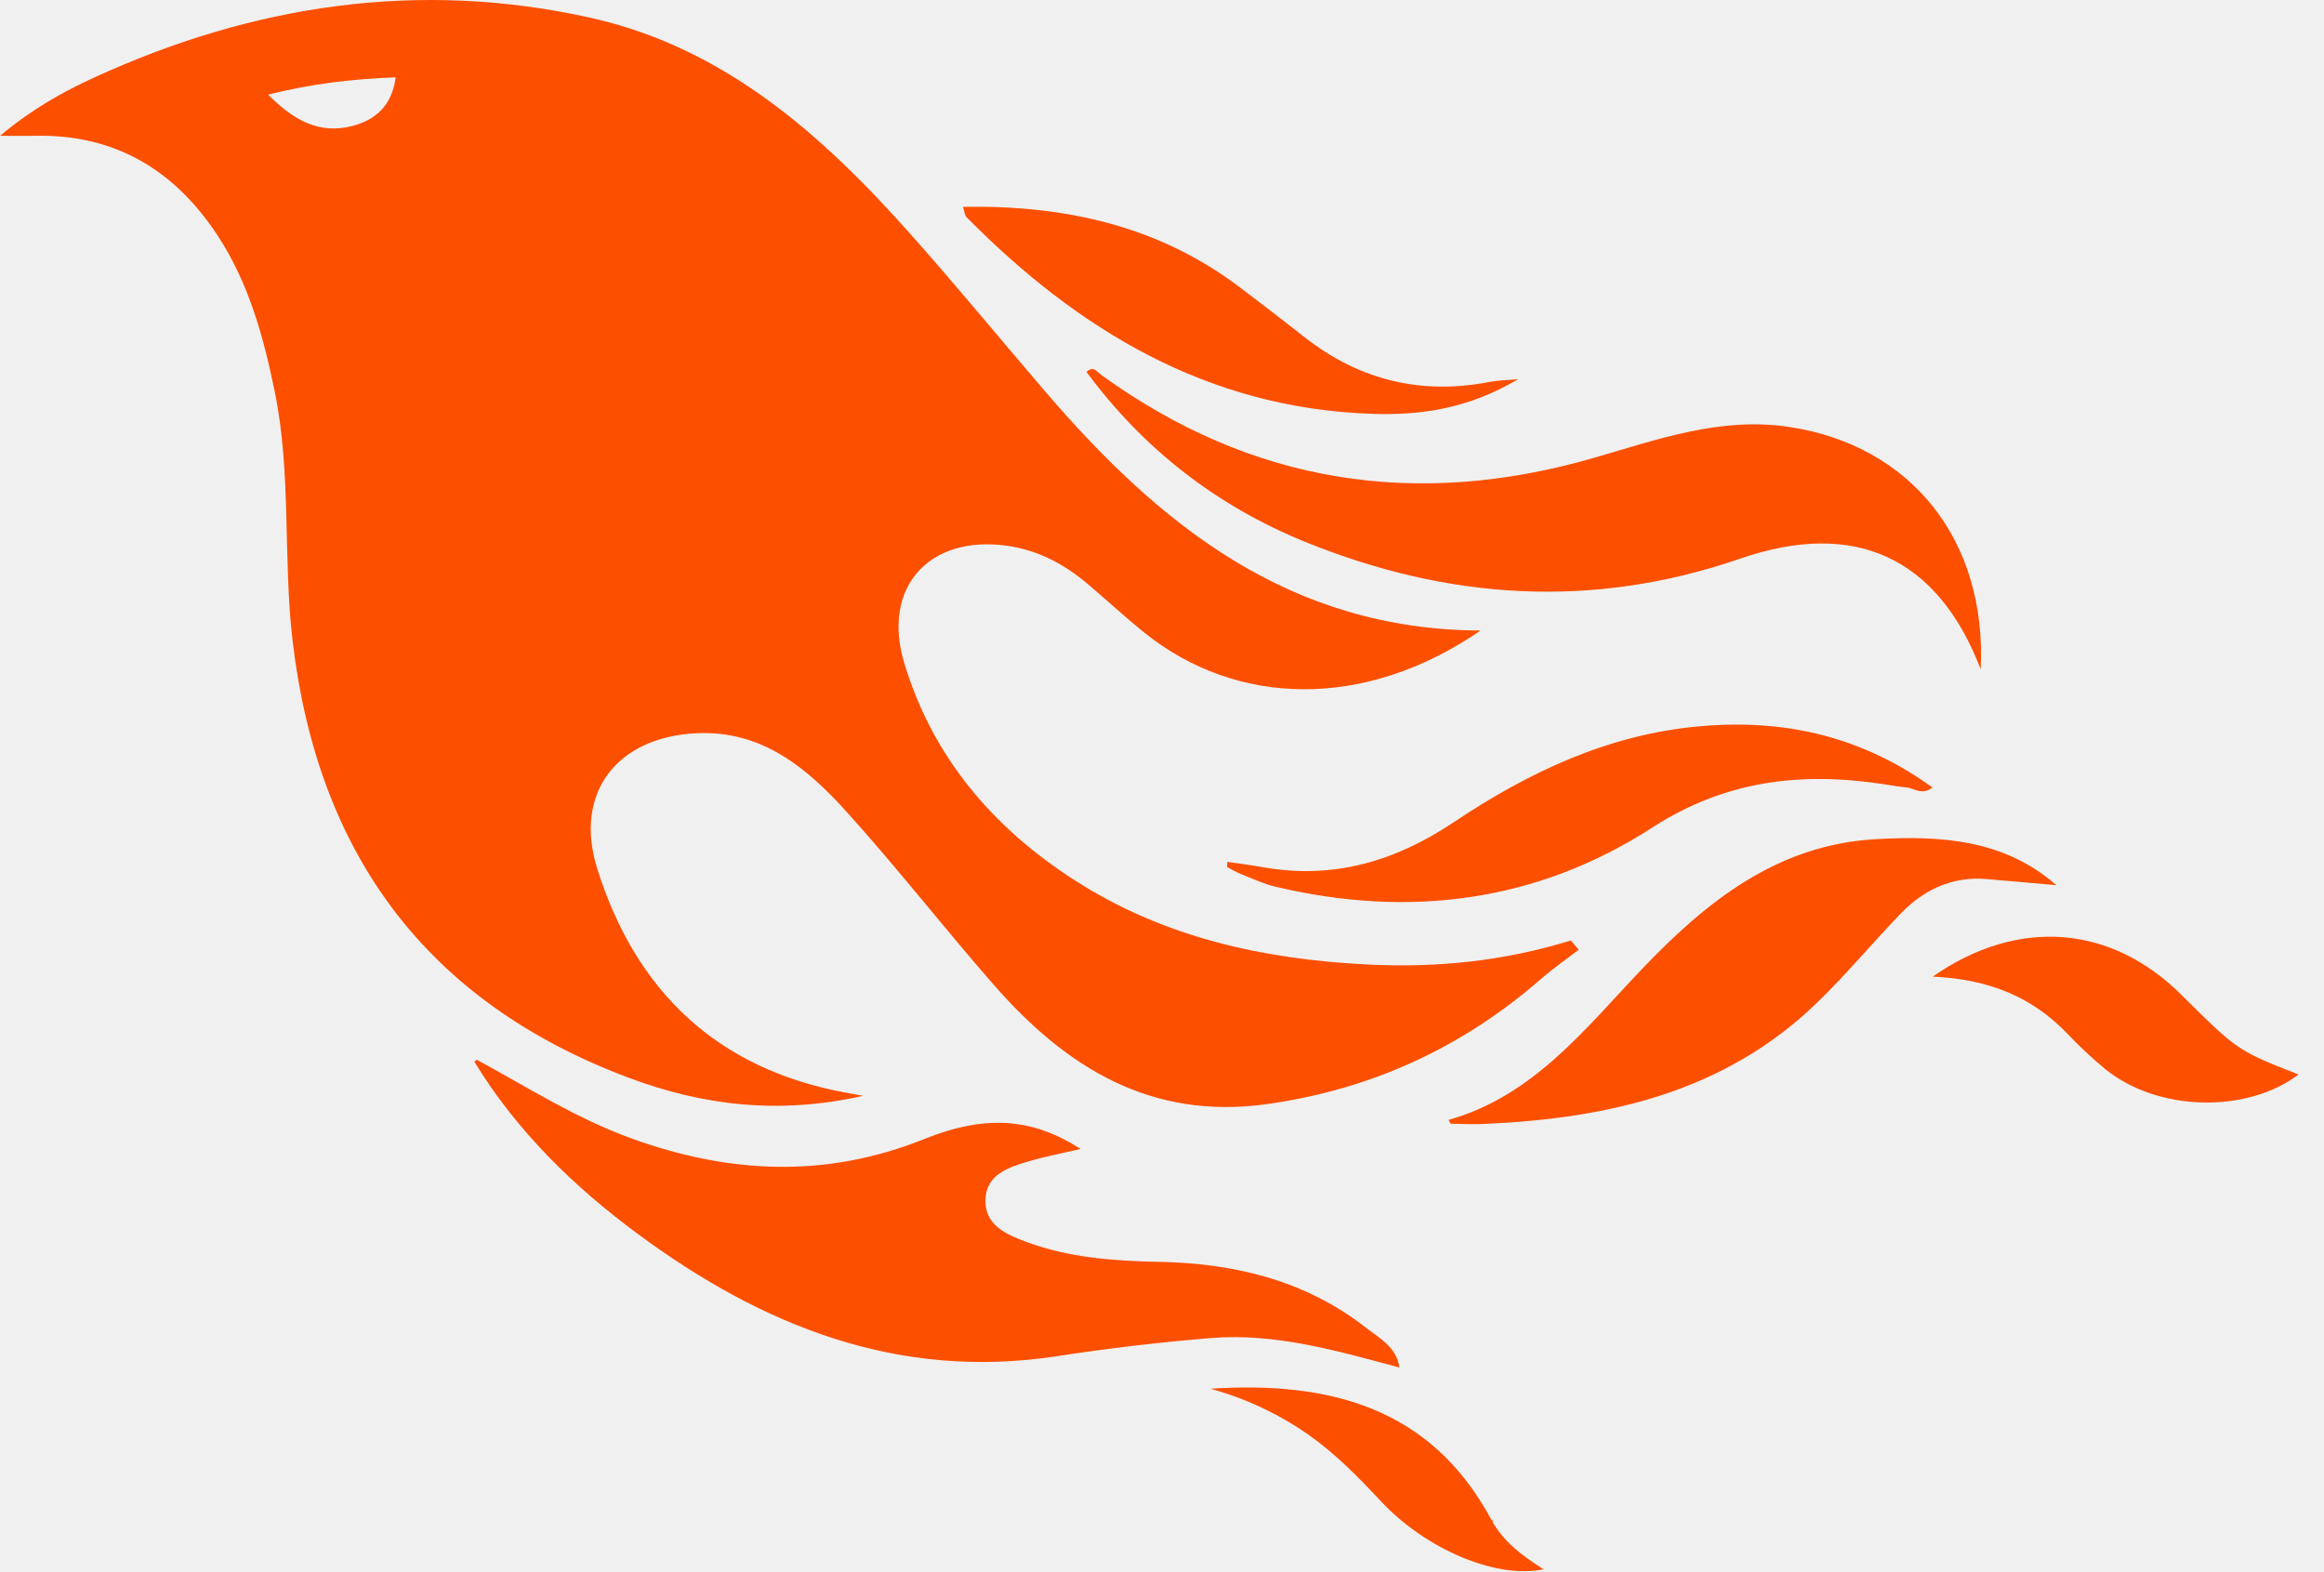
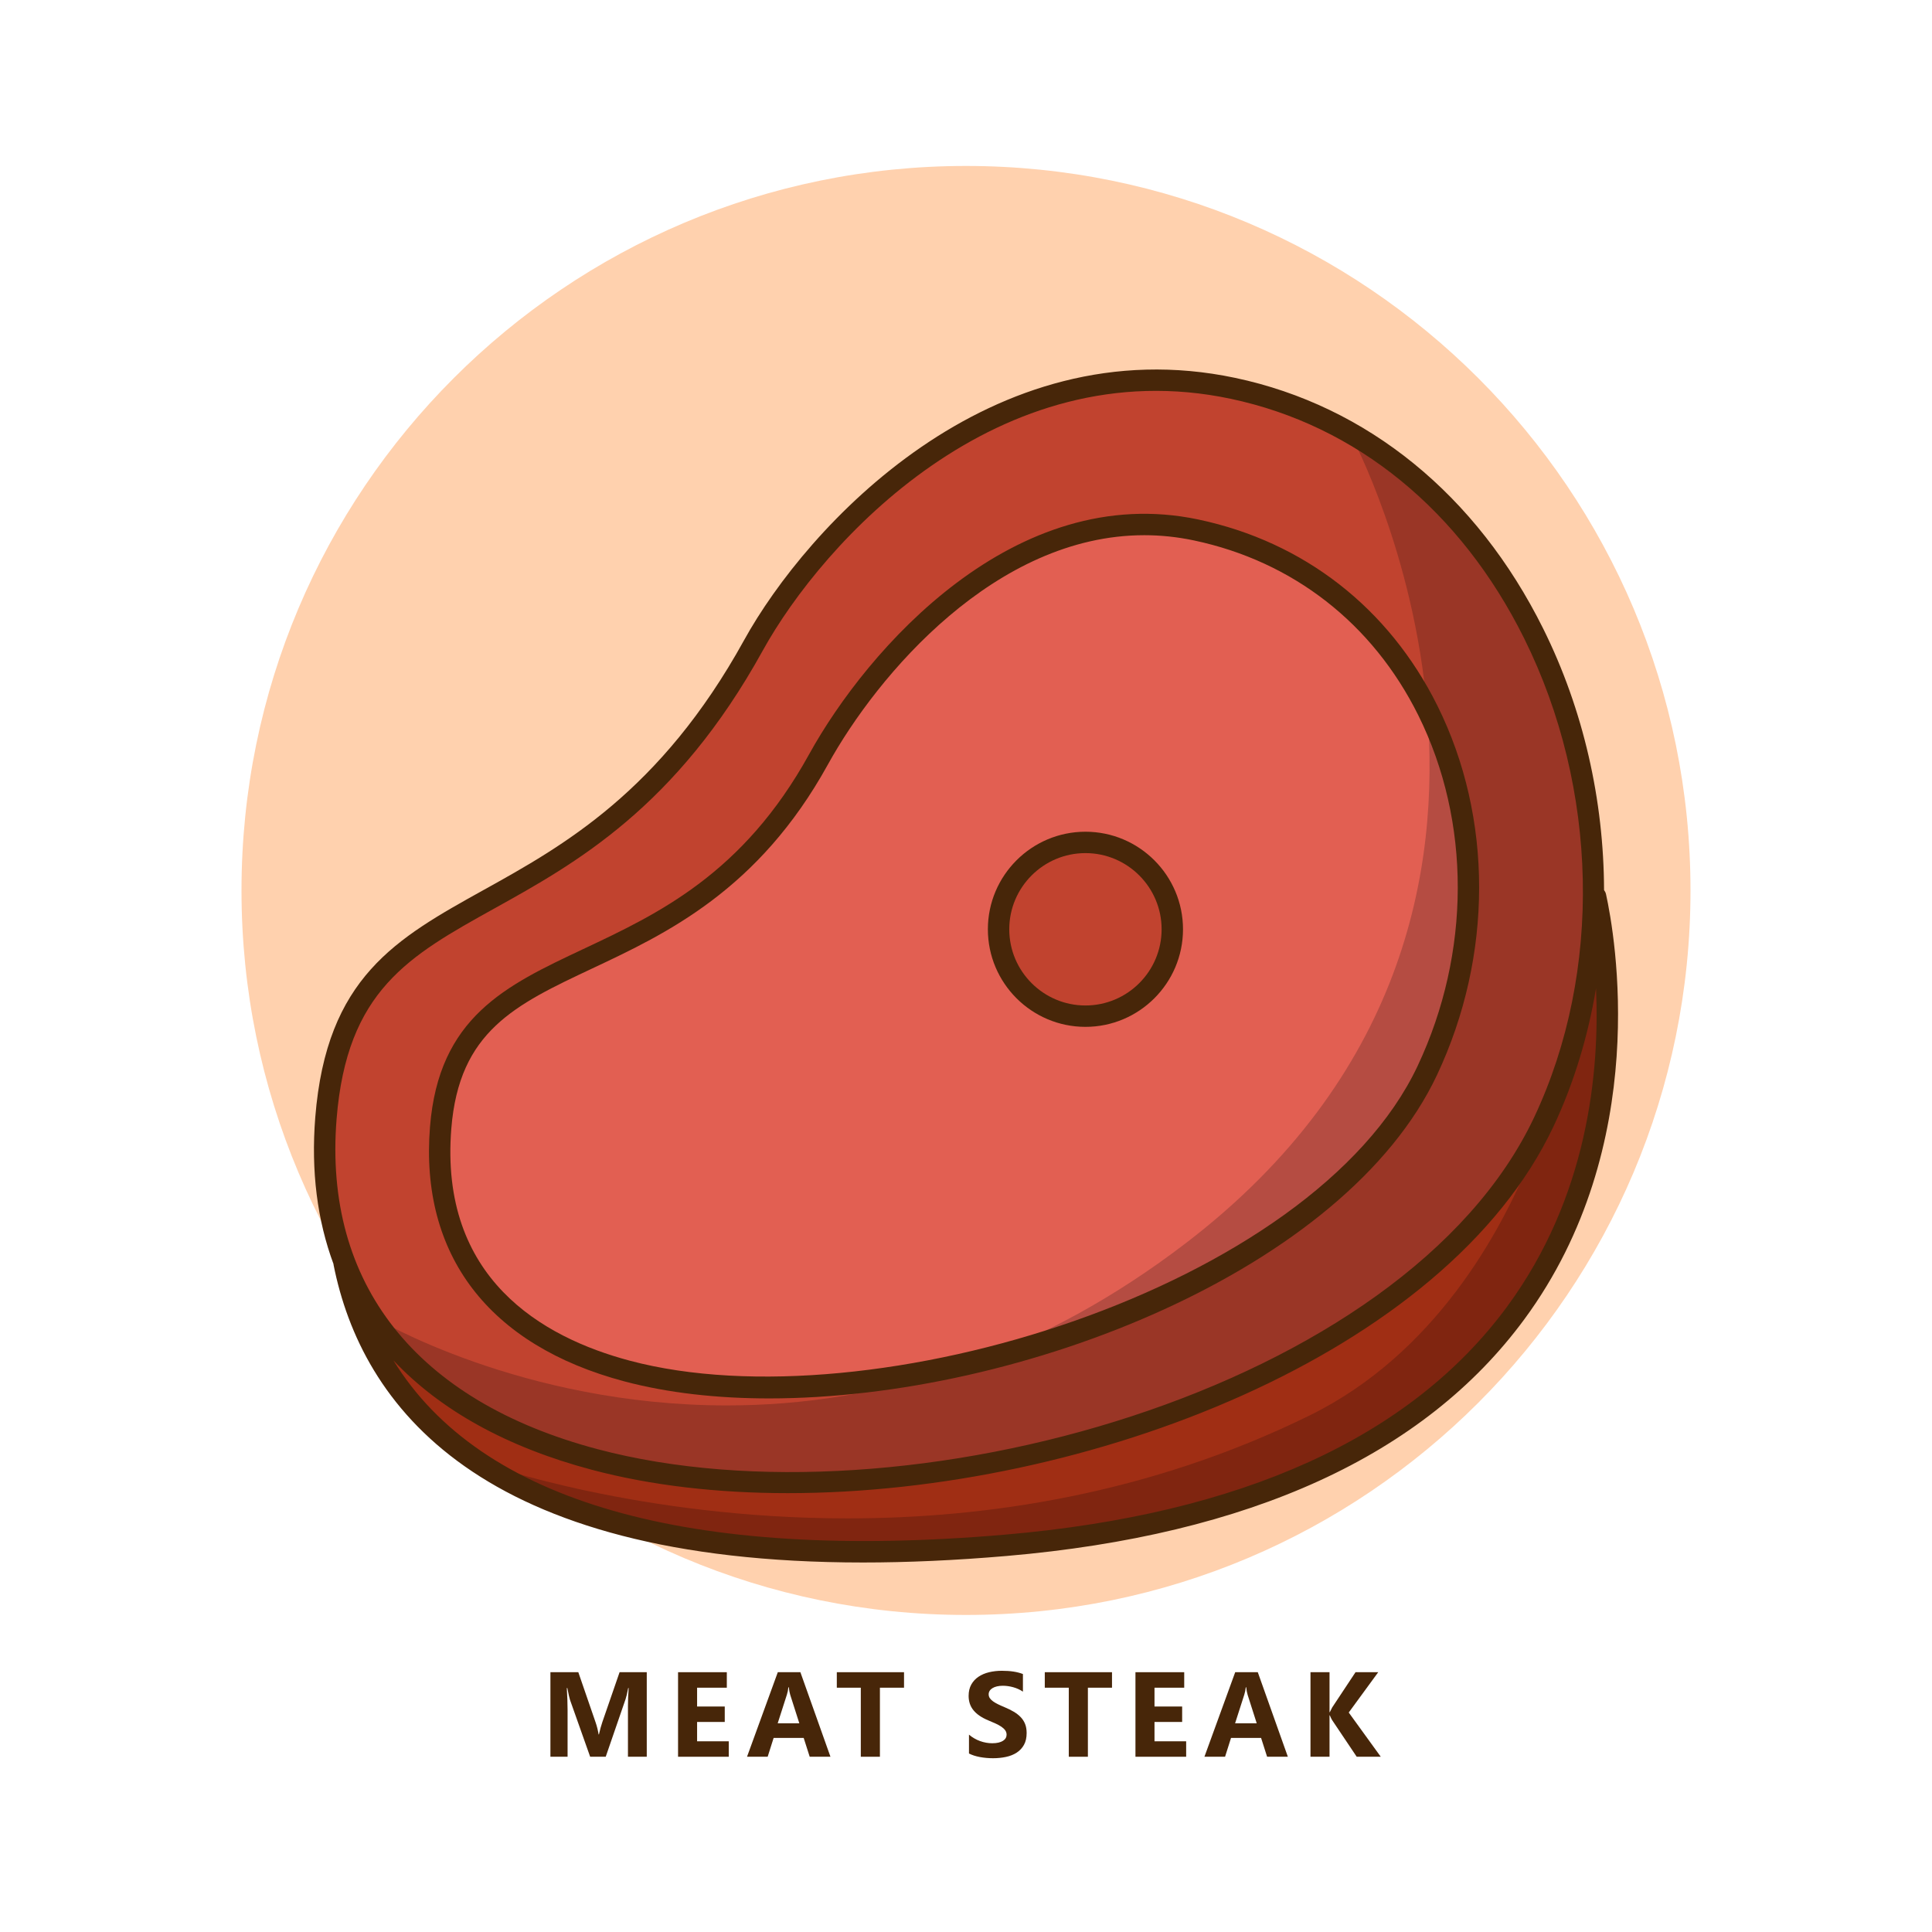
- <svg xmlns="http://www.w3.org/2000/svg" viewBox="0 0 71 48" fill="currentColor" aria-hidden="true">
-   <path d="m26.371 33.477-.552-.1c-3.92-.729-6.397-3.1-7.57-6.829-.733-2.324.597-4.035 3.035-4.148 1.995-.092 3.362 1.055 4.57 2.39 1.557 1.72 2.984 3.558 4.514 5.305 2.202 2.515 4.797 4.134 8.347 3.634 3.183-.448 5.958-1.725 8.371-3.828.363-.316.761-.592 1.144-.886l-.241-.284c-2.027.63-4.093.841-6.205.735-3.195-.16-6.24-.828-8.964-2.582-2.486-1.601-4.319-3.746-5.19-6.611-.704-2.315.736-3.934 3.135-3.6.948.133 1.746.56 2.463 1.165.583.493 1.143 1.015 1.738 1.493 2.8 2.25 6.712 2.375 10.265-.068-5.842-.026-9.817-3.24-13.308-7.313-1.366-1.594-2.7-3.216-4.095-4.785-2.698-3.036-5.692-5.71-9.79-6.623C12.8-.623 7.745.14 2.893 2.361 1.926 2.804.997 3.319 0 4.149c.494 0 .763.006 1.032 0 2.446-.064 4.28 1.023 5.602 3.024.962 1.457 1.415 3.104 1.761 4.798.513 2.515.247 5.078.544 7.605.761 6.494 4.08 11.026 10.26 13.346 2.267.852 4.591 1.135 7.172.555ZM10.751 3.852c-.976.246-1.756-.148-2.56-.962 1.377-.343 2.592-.476 3.897-.528-.107.848-.607 1.306-1.336 1.49Zm32.002 37.924c-.085-.626-.62-.901-1.04-1.228-1.857-1.446-4.03-1.958-6.333-2-1.375-.026-2.735-.128-4.031-.61-.595-.22-1.26-.505-1.244-1.272.015-.78.693-1 1.31-1.184.505-.15 1.026-.247 1.6-.382-1.46-.936-2.886-1.065-4.787-.3-2.993 1.202-5.943 1.06-8.926-.017-1.684-.608-3.179-1.563-4.735-2.408l-.077.057c1.29 2.115 3.034 3.817 5.004 5.271 3.793 2.8 7.936 4.471 12.784 3.73A66.714 66.714 0 0 1 37 40.877c1.98-.16 3.866.398 5.753.899Zm-9.14-30.345c-.105-.076-.206-.266-.42-.069 1.745 2.36 3.985 4.098 6.683 5.193 4.354 1.767 8.773 2.07 13.293.51 3.51-1.21 6.033-.028 7.343 3.38.19-3.955-2.137-6.837-5.843-7.401-2.084-.318-4.01.373-5.962.94-5.434 1.575-10.485.798-15.094-2.553Zm27.085 15.425c.708.059 1.416.123 2.124.185-1.6-1.405-3.55-1.517-5.523-1.404-3.003.17-5.167 1.903-7.14 3.972-1.739 1.824-3.31 3.87-5.903 4.604.043.078.054.117.066.117.35.005.699.021 1.047.005 3.768-.17 7.317-.965 10.14-3.7.89-.86 1.685-1.817 2.544-2.71.716-.746 1.584-1.159 2.645-1.07Zm-8.753-4.67c-2.812.246-5.254 1.409-7.548 2.943-1.766 1.18-3.654 1.738-5.776 1.37-.374-.066-.75-.114-1.124-.17l-.013.156c.135.07.265.151.405.207.354.14.702.308 1.07.395 4.083.971 7.992.474 11.516-1.803 2.221-1.435 4.521-1.707 7.013-1.336.252.038.503.083.756.107.234.022.479.255.795.003-2.179-1.574-4.526-2.096-7.094-1.872Zm-10.049-9.544c1.475.051 2.943-.142 4.486-1.059-.452.04-.643.04-.827.076-2.126.424-4.033-.04-5.733-1.383-.623-.493-1.257-.974-1.889-1.457-2.503-1.914-5.374-2.555-8.514-2.5.05.154.054.26.108.315 3.417 3.455 7.371 5.836 12.369 6.008Zm24.727 17.731c-2.114-2.097-4.952-2.367-7.578-.537 1.738.078 3.043.632 4.101 1.728a13 13 0 0 0 1.182 1.106c1.6 1.29 4.311 1.352 5.896.155-1.861-.726-1.861-.726-3.601-2.452Zm-21.058 16.06c-1.858-3.46-4.981-4.24-8.59-4.008a9.667 9.667 0 0 1 2.977 1.39c.84.586 1.547 1.311 2.243 2.055 1.38 1.473 3.534 2.376 4.962 2.07-.656-.412-1.238-.848-1.592-1.507Zl-.006.006-.036-.004.021.018.012.053Za.127.127 0 0 0 .015.043c.005.008.038 0 .058-.002Zl-.008.01.005.026.024.014Z" fill="#FD4F00" />
+ <svg xmlns="http://www.w3.org/2000/svg" version="1.1" id="svg2" width="5333.333" height="5333.333" viewBox="0 0 5333.333 5333.333">
+   <defs id="defs6" />
+   <g id="g8" transform="matrix(1.333333,0,0,-1.333333,0,5333.333)">
+     <g id="g10" transform="scale(0.1)">
+       <path d="M 0,0 H 40000 V 40000 H 0 Z" style="fill:#ffffff;fill-opacity:1;fill-rule:nonzero;stroke:none" id="path12" />
+       <path d="m 20000,36564.2 c -8284.3,0 -15000,-6715.8 -15000,-15000 0,-8284.3 6715.7,-15000 15000,-15000 8284.3,0 15000,6715.7 15000,15000 0,8284.2 -6715.7,15000 -15000,15000" style="fill:#ffd1ae;fill-opacity:1;fill-rule:nonzero;stroke:none" id="path14" />
+       <path d="m 22473,22554.3 c -989.3,0 -1794.4,-805.1 -1794.4,-1794.3 0,-989.3 805.1,-1794.3 1794.4,-1794.3 989.2,0 1794.1,805 1794.1,1794.3 0,989.2 -804.9,1794.3 -1794.1,1794.3 M 15852.6,11273.9 c -1065.8,0 -2031.5,112.8 -2870.3,335.9 -1906.1,506.8 -4123.47,1793 -3863.4,5041.8 171.64,2148 1440.9,2745.6 3047.7,3501.8 1503.8,707.8 3375.3,1588.5 4774.7,4123.9 1238.9,2245.7 3750.3,4867.6 6749.9,4867.6 358,0 720.1,-38.1 1076.1,-113.3 2118.4,-447.9 3822.3,-1775.3 4798,-3738.2 1125.7,-2264.3 1122.2,-5051.4 -9.3,-7455.8 -1847.1,-3926.3 -8577.1,-6563.7 -13703.4,-6563.7" style="fill:#e25f52;fill-opacity:1;fill-rule:nonzero;stroke:none" id="path16" />
+       <path d="m 23689.6,29136.7 c -3202.3,0 -5743.9,-3057.3 -6741,-4863.7 -1399.8,-2537.2 -3194.3,-3381.6 -4777.6,-4127 -1604.8,-755.3 -2872.03,-1352 -3043.46,-3495.2 -202.34,-2530.2 1167.36,-4317.6 3856.96,-5032.3 862.3,-229.2 1849.6,-345.5 2934.7,-345.5 5092.4,0 11780.2,2639.2 13629,6568.1 1130.2,2401.8 1133.7,5186.2 9.3,7448.8 -974.6,1959.9 -2676.3,3286 -4791.9,3733 -356.3,75.7 -718.2,113.8 -1076,113.8 M 16356.7,9296.2 c -1480.4,0 -2843,163 -4050,483.8 -3869.87,1029.1 -5845.56,3539.8 -5563.01,7071 222.45,2782.7 1617.27,3557 3383.01,4538.1 1651.9,917.5 3706.7,2058.9 5467.3,5249.3 1127,2041.2 4151.2,5495 8338.2,5495 528.6,0 1065.3,-57.1 1595.4,-169.1 2669.9,-564.6 4882.1,-2367.6 6228.7,-5077.2 1575.1,-3168.9 1657,-7042.9 213.8,-10109.6 C 29684,11918.5 22219.2,9296.2 16356.7,9296.2" style="fill:#c1432f;fill-opacity:1;fill-rule:nonzero;stroke:none" id="path18" />
+       <path d="m 22473,18957 c -994.3,0 -1803,809 -1803,1803 0,994 808.7,1803 1803,1803 994,0 1802.7,-809 1802.7,-1803 0,-994 -808.7,-1803 -1802.7,-1803" style="fill:#c1432f;fill-opacity:1;fill-rule:nonzero;stroke:none" id="path20" />
+       <path d="m 17892.7,7868.6 c -5027.1,0 -8371.49,1294.5 -9940.11,3848 l 356.91,272.8 c 947.1,-1006.5 2292.8,-1747.1 3999.6,-2200.7 1189.9,-316.5 2536.9,-476.9 4003.9,-476.9 5964.7,0 13449.2,2793.9 15649.3,7469.1 402.1,854.4 691.2,1794.3 859.1,2793.1 l 448.2,-27.7 c 79.5,-1794.7 -182.9,-4419.6 -1884.5,-6731.9 C 29349.3,10048.5 25794.8,8428.9 20820.2,8001.3 19796,7913.1 18811,7868.6 17892.7,7868.6" style="fill:#a02e14;fill-opacity:1;fill-rule:nonzero;stroke:none" id="path22" />
+       <path d="m 11690.9,8810 c -747.7,269.2 -1380.8,590.7 -1868.98,956.8 0,0 6.04,-2.3 17.98,-6.5 542.7,-371.2 1159.7,-687.9 1851,-950.3 m -3392.08,3171.3 c -35.77,41.5 -71.22,84.1 -105.63,126.8 36.53,-41.1 73.81,-81.9 111.66,-122.2 l -6.03,-4.6" style="fill:#cccccc;fill-opacity:1;fill-rule:nonzero;stroke:none" id="path24" />
+       <path d="m 18080.3,7868.7 c -25.2,0 -50.1,0 -75.3,0.1 837,3.3 1727.7,43.1 2652,118.8 -878.4,-80.3 -1741.1,-118.9 -2576.7,-118.9 m 11005.1,2725 c 907.7,631.5 1675.1,1372.1 2299.7,2220.7 487.2,662 856.3,1349.5 1133.3,2036 -559.8,-1569.7 -1452.2,-3083.2 -3042.3,-4025.7 -131.7,-78 -261.7,-155.1 -390.7,-231 m -9040.7,1177.6 c 25.4,9.1 49.7,17.9 75.1,27.2 2341.7,549.7 4664.6,1510.1 6473.5,2778 -1829.4,-1289 -4183.7,-2259.9 -6548.6,-2805.2 m 13094.8,5351.2 c 90.6,576.1 131.5,1127.3 140.6,1635.5 19.5,-426.1 -9.6,-968.2 -140.6,-1635.5 m 30.5,2430 -334.8,20.7 c 77.1,458.6 126.9,924.6 149.1,1393.1 0,-0.9 0,-2.2 0,-3.1 1.5,-430.2 -23.5,-839.5 -66.2,-1234.4 l 88.5,272.2 c 0,0 86.7,-143.7 163.4,-448.5" style="fill:#cca78b;fill-opacity:1;fill-rule:nonzero;stroke:none" id="path26" />
+       <path d="m 20119.8,11798.5 c 1444,526.3 2940.1,1320.4 4443.1,2472.4 4459.9,3418.5 5266.4,7680.3 4984.7,11038.8 3.3,-6.6 6.6,-13.2 9.9,-19.8 1124.4,-2262.6 1120.9,-5047 -9.3,-7448.8 -577.7,-1227.8 -1628.4,-2329.9 -2954.9,-3264.6 -1808.9,-1267.9 -4131.8,-2228.3 -6473.5,-2778" style="fill:#b54c42;fill-opacity:1;fill-rule:nonzero;stroke:none" id="path28" />
+       <path d="m 16345,9357.3 c -1401.8,0 -2844.3,132 -4161.1,465.4 -1647.4,456.1 -2950.59,1184.9 -3874.4,2166.7 l -4.65,-3.5 c -37.85,40.3 -75.13,81.1 -111.66,122.2 -150.81,187.3 -288.36,386.1 -411.37,596.9 0,0 3009.28,-1802.9 7264.88,-1802.9 1531.7,0 3225.5,233.8 4998,869.2 2364.9,545.3 4719.2,1516.2 6548.6,2805.2 1326.5,934.7 2377.2,2036.8 2954.9,3264.6 1130.2,2401.8 1133.7,5186.2 9.3,7448.8 -3.3,6.6 -6.6,13.2 -9.9,19.8 -271.1,3232.1 -1550,5627.5 -1550,5627.5 0,0 4959,-2251.8 4986.7,-9970.9 -22.2,-468.5 -72,-934.5 -149.1,-1393.1 l -13.8,0.8 c -167.9,-998.8 -457,-1938.7 -859.1,-2793.1 -998,-2120.7 -3083.4,-3854.4 -5621,-5115.7 -1429.4,-648.8 -2785.6,-1064.9 -3706.1,-1399.6 -170.5,-62 -361.9,-123.6 -572.1,-184 -568.5,-148.7 -1141.5,-276.6 -1714.4,-383 C 19175.9,9495.9 17782,9357.3 16345,9357.3" style="fill:#9a3626;fill-opacity:1;fill-rule:nonzero;stroke:none" id="path30" />
+       <path d="m 18005,7868.8 c -2453,6.9 -4663.9,347 -6314.1,941.2 -691.3,262.4 -1308.3,579.1 -1851,950.3 265.1,-95 3431.9,-1197 7706.4,-1196.9 2869.3,0.1 6238.3,496.9 9562.1,2128.2 2600.8,1276.5 3969.1,3799.7 4594.3,5346.7 -1301.8,-2155.6 -3400.6,-3483.2 -5361.4,-4373.1 2537.6,1261.3 4623,2995 5621,5115.7 402.1,854.4 691.2,1794.3 859.1,2793.1 l 13.8,-0.8 334.8,-20.7 c 49.5,-196.4 94.8,-459.7 110.1,-794.5 -9.1,-508.2 -50,-1059.4 -140.6,-1635.5 -15.7,-79.9 -32.9,-161.7 -51.6,-245.3 -147.3,-658.3 -327.3,-1347.8 -569.5,-2026.8 -277,-686.5 -646.1,-1374 -1133.3,-2036 -624.6,-848.6 -1392,-1589.2 -2299.7,-2220.7 -2103.8,-1238.1 -3947.5,-2186.2 -8362.6,-2600 -22,-2.1 -43.8,-4.1 -65.8,-6.1 -924.3,-75.7 -1815,-115.5 -2652,-118.8 m 2343.7,1829.8 c 572.9,106.4 1145.9,234.3 1714.4,383 -483.3,-138.9 -1064.6,-270.8 -1714.4,-383 m -8164.8,124.1 c -1565.2,396.3 -2953.76,1076.9 -3885.08,2158.6 l 6.03,4.6 4.65,3.5 c 923.81,-981.8 2227,-1710.6 3874.4,-2166.7" style="fill:#802510;fill-opacity:1;fill-rule:nonzero;stroke:none" id="path32" />
+       <path d="M 31203.3,12948.4 C 29207.7,10237.1 25707.9,8648.1 20801,8226.1 14250.5,7663.7 9942.31,8909.3 8145.02,11834.7 c 966.2,-1026.8 2344.58,-1796 4106.18,-2264.4 1231.1,-327.3 2611.9,-484.2 4061.8,-484.2 6193.5,0 13628.2,2869.6 15853.6,7598.8 421.1,895 710.4,1858.3 877.6,2851.6 76.6,-1734.1 -168.7,-4315.8 -1840.9,-6588.1 z M 6968.74,16832.8 c 212.94,2662.1 1494.25,3373.8 3267.56,4358.7 1676.5,931.3 3763.1,2090.1 5555.3,5338 1242,2249.2 4865.2,6235.1 9689.3,5213.9 2601.2,-550 4757.8,-2310.1 6073.3,-4956.7 1545,-3108.7 1626.3,-6907 211.6,-9913.3 -2662.7,-5659.2 -13068,-8559.9 -19400.9,-6875 -3752.52,997.5 -5668.99,3424.8 -5396.16,6834.4 z m 26281.86,4654.4 c -7.1,32.1 -21.7,60.1 -40.4,84.7 -5.1,1854.2 -423.9,3730.7 -1259.6,5412 -1376.8,2770.2 -3642,4614.2 -6378,5192.7 -5077.5,1071.4 -8871.9,-3084.9 -10168.6,-5433.5 -1730.8,-3136 -3755.5,-4261 -5382.8,-5164.6 -1822.38,-1012.2 -3261.94,-1811.7 -3493.91,-4710.2 -89.36,-1117.7 41.78,-2135 378.13,-3040.7 0.54,-3.7 -0.78,-7.2 -0.02,-11 578.93,-2908.1 3003.86,-6166.4 10961.8,-6166.4 915.3,0 1904.6,43.2 2971.9,134.9 5039.4,433.2 8646.4,2082.3 10720.9,4900.9 2656,3608.9 1874.3,7964.6 1690.6,8801.2" style="fill:#472609;fill-opacity:1;fill-rule:nonzero;stroke:none" id="path34" />
+       <path d="m 9343.94,16633.5 c 161.27,2017.8 1317.86,2562.2 2918.86,3315.8 1533.4,721.6 3441.7,1620.1 4876.1,4219 1033.3,1872.6 3480.5,4750.9 6552.3,4750.9 335.9,0 679.6,-34.6 1029.4,-108.5 2049.4,-433.3 3698,-1717.8 4642.6,-3617.7 1095.1,-2203.3 1090.8,-4916.8 -11.5,-7259.4 -2165.9,-4603.8 -11317.4,-7433.7 -16311.5,-6105.4 -1822.8,484.6 -3943.79,1711.7 -3696.26,4805.3 z m 3582.56,-5233.4 c 900,-239.1 1918,-353.2 2998.7,-352.8 5231.6,0 11931.4,2668.6 13827.3,6697.8 1159.4,2463.6 1162,5321.6 7.1,7645.1 -1005.9,2023.5 -2763,3391.9 -4947.3,3853.7 -3802.9,805.5 -6855.8,-2677.7 -8061.3,-4862 -1364.7,-2473.1 -3124.3,-3301.1 -4676.7,-4031.8 -1604.5,-755.3 -2989.99,-1407.8 -3171.8,-3681.2 -212.08,-2651.2 1216.9,-4522.5 4024,-5268.8" style="fill:#472609;fill-opacity:1;fill-rule:nonzero;stroke:none" id="path36" />
+       <path d="m 22473,22337.3 c 869.5,0 1577,-707.4 1577,-1577.3 0,-869.9 -707.5,-1577.3 -1577,-1577.3 -869.7,0 -1577.3,707.4 -1577.3,1577.3 0,869.9 707.6,1577.3 1577.3,1577.3 z m 0,-3597.3 c 1113.7,0 2019.8,906.2 2019.8,2020 0,1113.8 -906.1,2020 -2019.8,2020 -1113.8,0 -2020.1,-906.2 -2020.1,-2020 0,-1113.8 906.3,-2020 2020.1,-2020" style="fill:#472609;fill-opacity:1;fill-rule:nonzero;stroke:none" id="path38" />
+       <path d="m 12470.1,4343.8 c -24.4,-71.7 -47.6,-155.9 -69.6,-252.7 h -7.3 c -13,83.8 -33.8,167.2 -62.3,250.2 l -357.6,1037.6 h -577.4 V 3628.4 h 355.2 v 968.1 c 0,130.2 -5.3,281.5 -15.9,454.1 h 11 c 25.2,-131.1 43.5,-212.4 54.9,-244.2 l 417.5,-1178 h 322.3 l 410.1,1190.2 c 16.3,47.2 34.6,124.5 55,232 h 9.7 c -9.7,-136.8 -14.6,-261.7 -14.6,-374.8 V 3628.4 h 389.4 v 1750.5 h -562.7 l -357.7,-1035.1" style="fill:#472609;fill-opacity:1;fill-rule:nonzero;stroke:none" id="path40" />
+       <path d="m 14432.7,4348.7 h 572.5 v 319.8 h -572.5 v 389.4 h 615.3 v 321 H 14038.5 V 3628.4 h 1049.8 v 319.9 h -655.6 v 400.4" style="fill:#472609;fill-opacity:1;fill-rule:nonzero;stroke:none" id="path42" />
+       <path d="m 16101.2,4320.6 190.4,593.2 c 16.3,50.5 26.5,101.4 30.5,152.6 h 9.8 c 5.7,-61 15.5,-113.5 29.3,-157.4 l 188,-588.4 z m 2.4,1058.3 -637.2,-1750.5 h 427.3 l 123.3,389.4 h 622.5 l 124.5,-389.4 h 429.7 l -622.5,1750.5 h -467.6" style="fill:#472609;fill-opacity:1;fill-rule:nonzero;stroke:none" id="path44" />
+       <path d="m 17325.3,5057.9 h 496.8 V 3628.4 h 395.6 v 1429.5 h 499.2 v 321 h -1391.6 v -321" style="fill:#472609;fill-opacity:1;fill-rule:nonzero;stroke:none" id="path46" />
+       <path d="m 21132.2,4448.7 c -39.9,41.6 -87.7,78.8 -143.4,111.7 -55.8,33 -118.6,64.1 -188.6,93.4 -51.3,21.2 -97.3,41.7 -138,61.7 -40.7,19.9 -75.2,40.3 -103.7,61 -28.5,20.8 -50.5,42.7 -65.9,65.9 -15.5,23.2 -23.2,49.5 -23.2,78.8 0,26.8 6.9,51 20.7,72.6 13.8,21.6 33.4,40.1 58.6,55.5 25.2,15.5 56.2,27.5 92.8,36.1 36.6,8.5 77.3,12.8 122.1,12.8 32.5,0 66.9,-2.5 103.1,-7.4 36.2,-4.8 72.6,-12.4 109.3,-22.5 36.6,-10.2 72.2,-23 106.8,-38.5 34.5,-15.5 66.5,-33.4 95.8,-53.7 v 365 c -59.4,22.8 -124.3,39.7 -194.7,50.6 -70.4,11 -151.2,16.5 -242.3,16.5 -92.8,0 -180.7,-9.9 -263.7,-29.9 -83,-19.9 -156.1,-51.1 -219.1,-93.4 -63.1,-42.3 -112.9,-96.2 -149.5,-161.7 -36.7,-65.5 -55,-143.9 -55,-235 0,-116.4 33.6,-215.7 100.7,-297.8 67.2,-82.3 169.1,-151.8 305.8,-208.8 53.7,-22 103.8,-43.5 150.2,-64.7 46.3,-21.2 86.4,-43.1 120.2,-65.9 33.8,-22.8 60.4,-47.6 80,-74.5 19.5,-26.8 29.2,-57.3 29.2,-91.5 0,-25.3 -6,-48.7 -18.3,-70.2 -12.2,-21.6 -30.7,-40.3 -55.5,-56.2 -24.8,-15.8 -55.8,-28.2 -92.8,-37.2 -37,-9 -80.3,-13.4 -130,-13.4 -84.6,0 -168.4,14.8 -251.4,44.5 -83,29.7 -160,74.3 -230.8,133.7 v -390.6 c 63.5,-32.6 138.6,-57 225.3,-73.3 86.6,-16.2 178,-24.4 274,-24.4 93.6,0 182.5,9 266.7,26.9 84.3,17.9 158.1,47.4 221.6,88.5 63.5,41.1 113.7,94.8 150.8,161.1 37,66.3 55.5,148.3 55.5,246 0,70.8 -10.6,132.8 -31.7,186.1 -21.2,53.3 -51.7,100.7 -91.6,142.2" style="fill:#472609;fill-opacity:1;fill-rule:nonzero;stroke:none" id="path48" />
+       <path d="M 21631.2,5057.9 H 22128 V 3628.4 h 395.6 v 1429.5 h 499.2 v 321 h -1391.6 v -321" style="fill:#472609;fill-opacity:1;fill-rule:nonzero;stroke:none" id="path50" />
+       <path d="m 23902.7,4348.7 h 572.5 v 319.8 h -572.5 v 389.4 h 615.2 v 321 H 23508.4 V 3628.4 h 1049.8 v 319.9 h -655.5 v 400.4" style="fill:#472609;fill-opacity:1;fill-rule:nonzero;stroke:none" id="path52" />
+       <path d="m 25571.2,4320.6 190.4,593.2 c 16.3,50.5 26.4,101.4 30.5,152.6 h 9.8 c 5.7,-61 15.4,-113.5 29.3,-157.4 l 188,-588.4 z m 2.4,1058.3 -637.2,-1750.5 h 427.3 l 123.2,389.4 h 622.6 l 124.5,-389.4 h 429.7 l -622.6,1750.5 h -467.5" style="fill:#472609;fill-opacity:1;fill-rule:nonzero;stroke:none" id="path54" />
+       <path d="m 27924.4,4544 610.4,834.9 h -470 l -483.4,-730 c -22.8,-42.3 -39,-74.8 -48.8,-97.6 h -6.1 v 827.6 h -394.3 V 3628.4 h 394.3 v 857 h 6.1 c 21.2,-49.7 36.6,-81.8 46.4,-96.5 l 510.2,-760.5 h 498.1 l -662.9,915.6" style="fill:#472609;fill-opacity:1;fill-rule:nonzero;stroke:none" id="path56" />
+     </g>
+   </g>
</svg>
